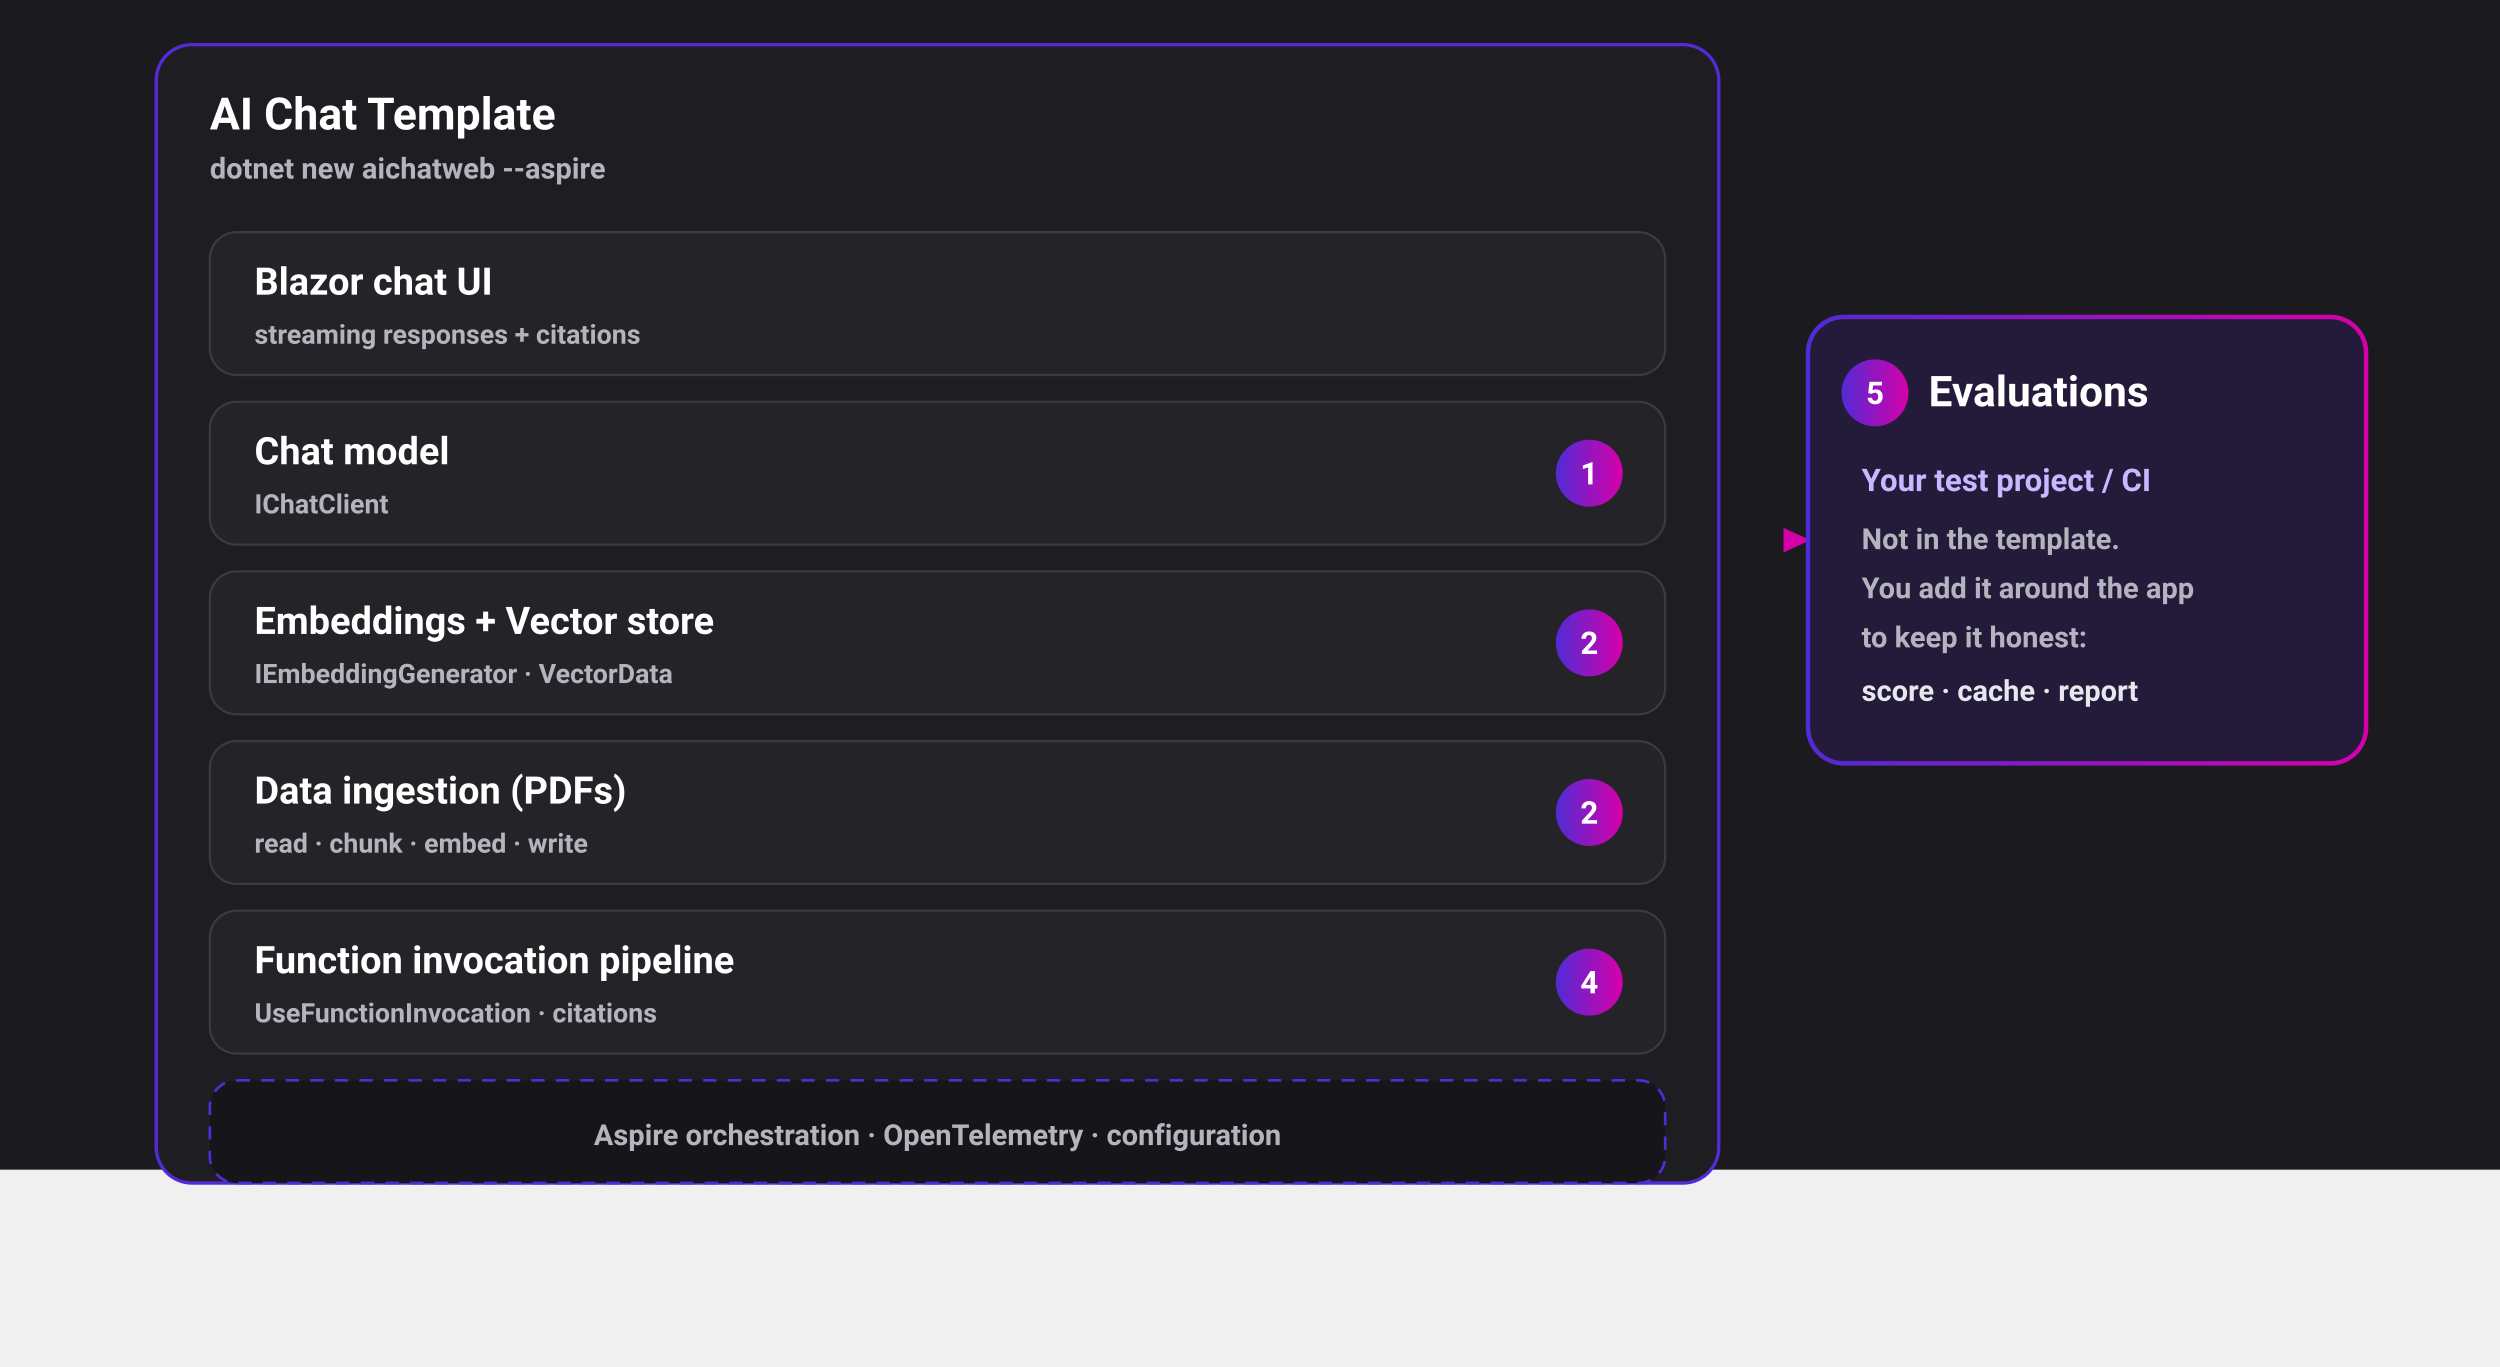
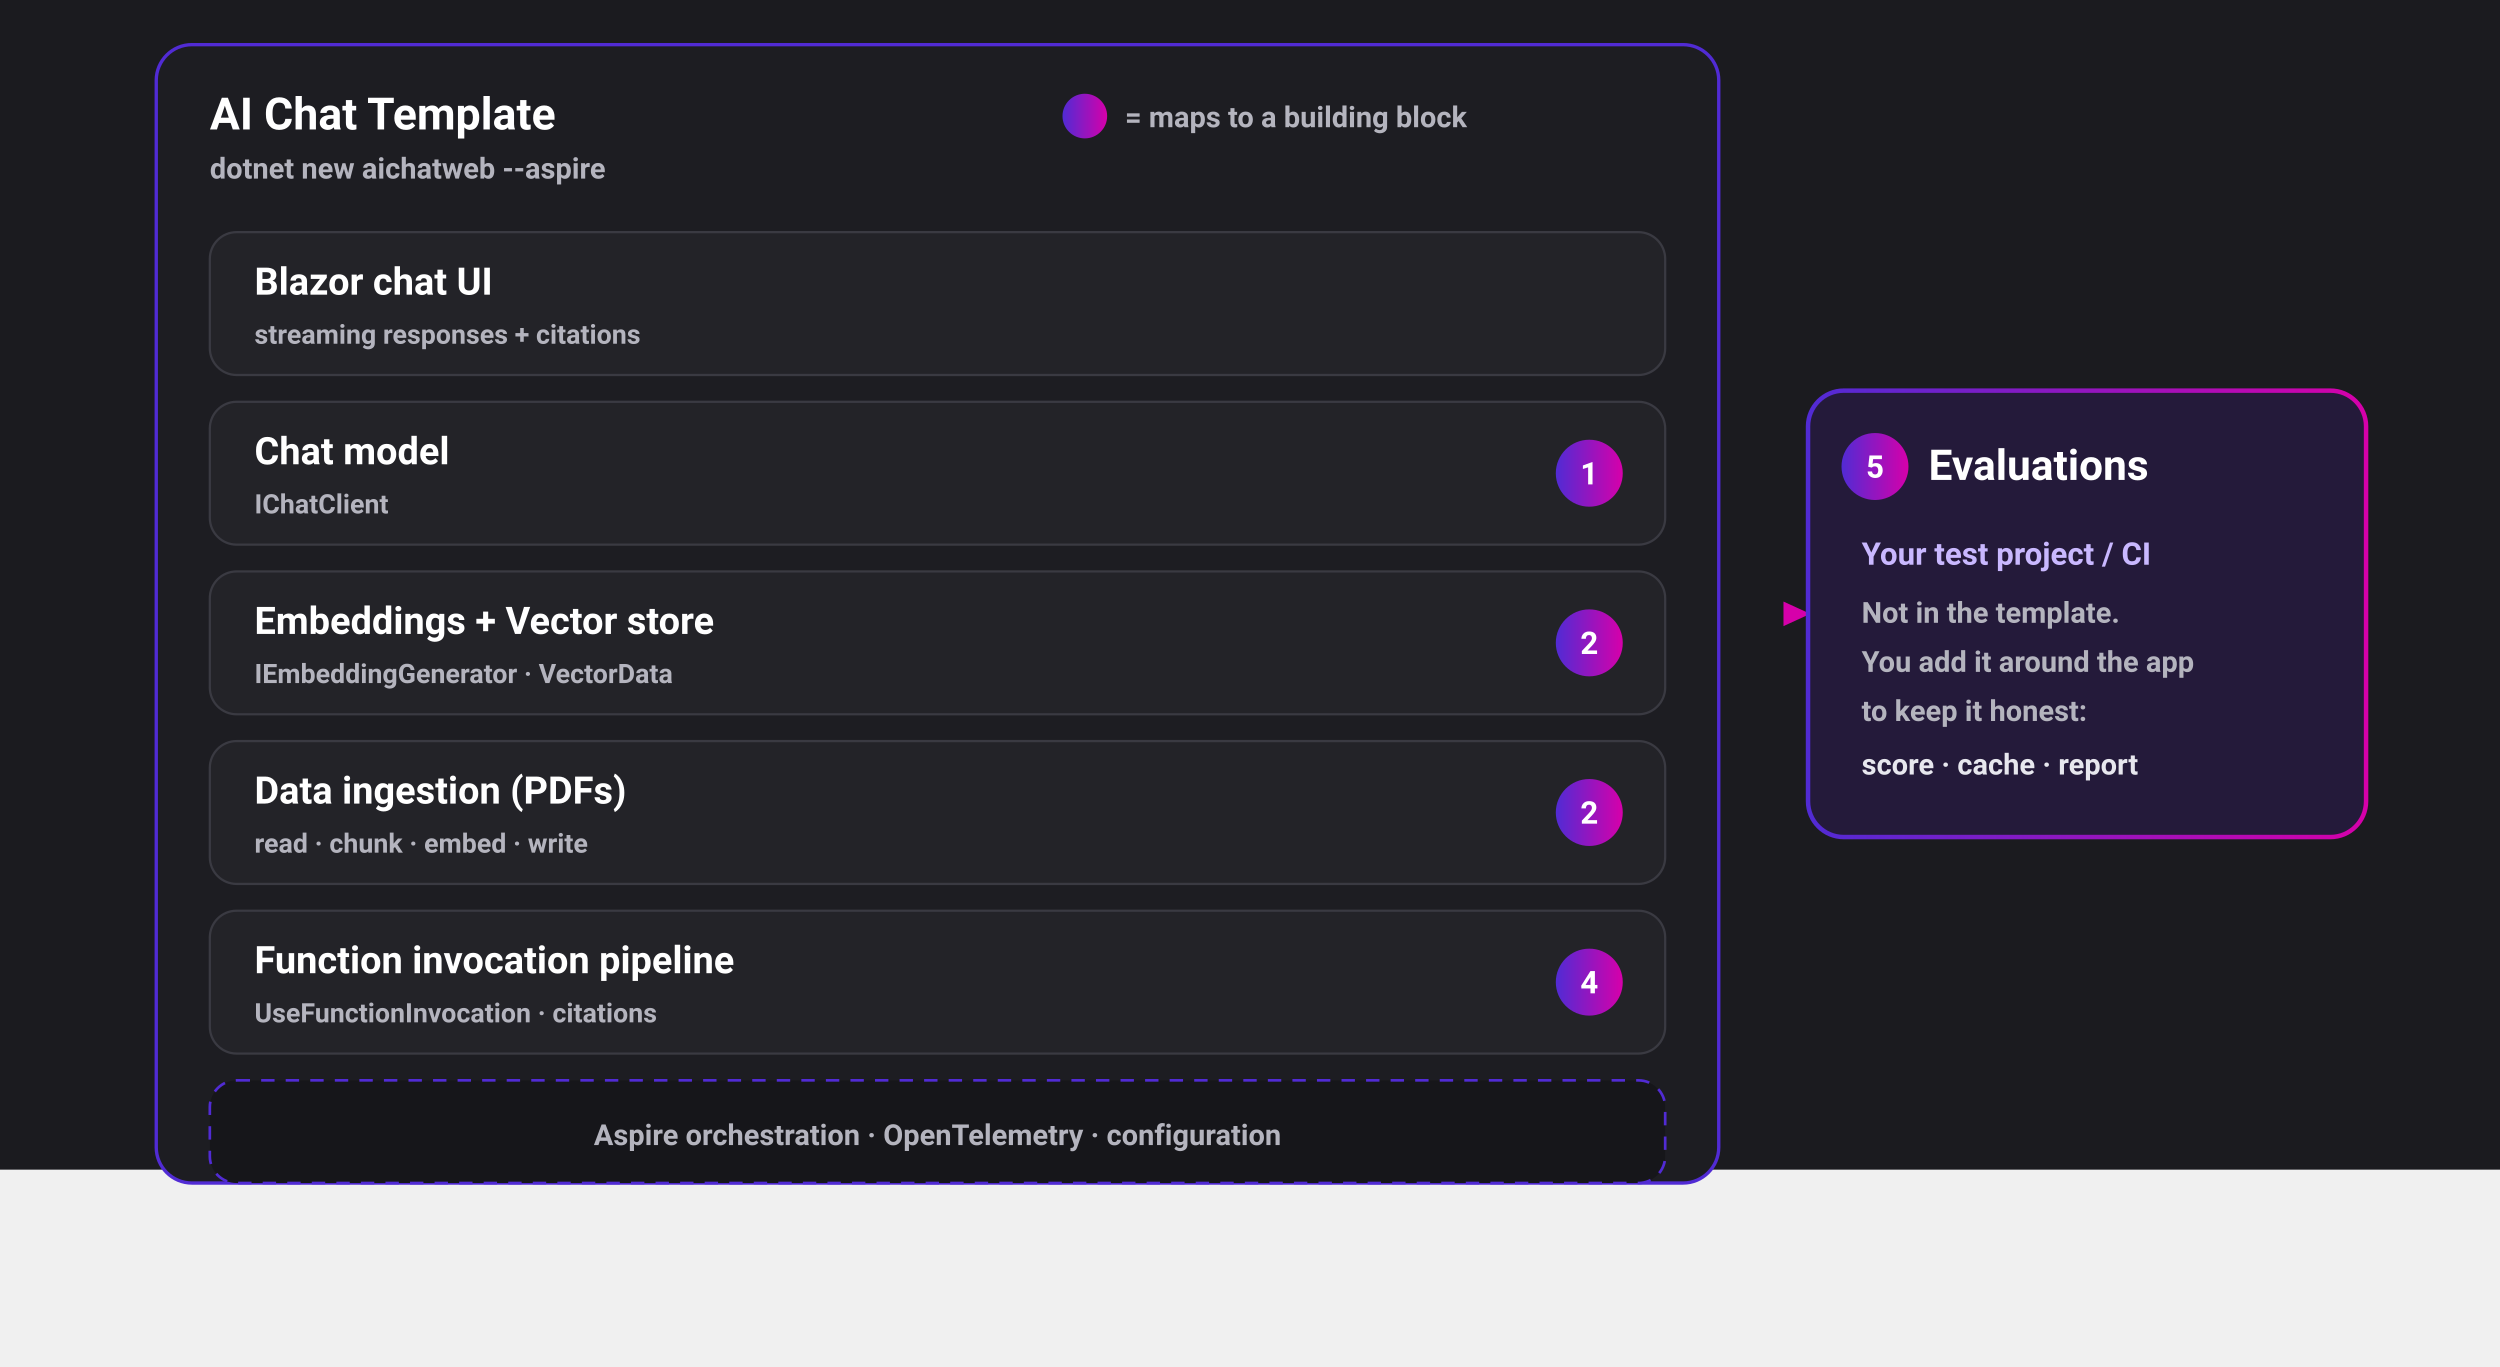
<svg xmlns="http://www.w3.org/2000/svg" viewBox="0 88 1120 612" width="1120" height="612" role="img">
  <defs>
    <linearGradient id="grad" x1="0" y1="0" x2="1" y2="0">
      <stop offset="0" stop-color="#512bd4" />
      <stop offset="1" stop-color="#d600aa" />
    </linearGradient>
    <linearGradient id="gradV" x1="0" y1="0" x2="0" y2="1">
      <stop offset="0" stop-color="#512bd4" />
      <stop offset="1" stop-color="#d600aa" />
    </linearGradient>
    <filter id="soft" x="-30%" y="-30%" width="160%" height="160%">
      <feDropShadow dx="0" dy="0" stdDeviation="6" flood-color="#8a4bff" flood-opacity="0.40" />
    </filter>
    <marker id="arrow" markerWidth="13" markerHeight="11" refX="11" refY="5.5" orient="auto" markerUnits="userSpaceOnUse">
      <path d="M0,0 L12,5.5 L0,11 Z" fill="#d600aa" />
    </marker>
  </defs>
  <rect width="1120" height="612" fill="#1b1b1f" />
  <rect x="70" y="108" width="700" height="510" rx="16" fill="#1d1d22" stroke="#512bd4" stroke-width="1.5" />
  <text x="94" y="146" text-anchor="start" fill="#ffffff" font-family="'Segoe UI', system-ui, -apple-system, Roboto, sans-serif" font-size="20" font-weight="700">AI Chat Template</text>
  <text x="94" y="168" text-anchor="start" fill="#b4b4be" font-family="'Segoe UI', system-ui, -apple-system, Roboto, sans-serif" font-size="13" font-weight="600">dotnet new aichatweb --aspire</text>
+   <circle cx="486" cy="140" r="10" fill="url(#grad)" />
+   <text x="504" y="145" text-anchor="start" fill="#b4b4be" font-family="'Segoe UI', system-ui, -apple-system, Roboto, sans-serif" font-size="13" font-weight="600">= maps to a building block</text>
  <rect x="94" y="192" width="652" height="64" rx="12" fill="#232328" stroke="#3a3a42" stroke-width="1" />
  <text x="114" y="220" text-anchor="start" fill="#ffffff" font-family="'Segoe UI', system-ui, -apple-system, Roboto, sans-serif" font-size="17" font-weight="700">Blazor chat UI</text>
  <text x="114" y="242" text-anchor="start" fill="#b4b4be" font-family="'Segoe UI', system-ui, -apple-system, Roboto, sans-serif" font-size="12" font-weight="600">streaming responses + citations</text>
  <rect x="94" y="268" width="652" height="64" rx="12" fill="#232328" stroke="#3a3a42" stroke-width="1" />
  <text x="114" y="296" text-anchor="start" fill="#ffffff" font-family="'Segoe UI', system-ui, -apple-system, Roboto, sans-serif" font-size="17" font-weight="700">Chat model</text>
  <text x="114" y="318" text-anchor="start" fill="#b4b4be" font-family="'Segoe UI', system-ui, -apple-system, Roboto, sans-serif" font-size="12" font-weight="600">IChatClient</text>
  <circle cx="712" cy="300" r="15" fill="url(#grad)" />
  <text x="712" y="305" text-anchor="middle" fill="#fff" font-family="'Segoe UI', system-ui, -apple-system, Roboto, sans-serif" font-size="14" font-weight="700">1</text>
  <rect x="94" y="344" width="652" height="64" rx="12" fill="#232328" stroke="#3a3a42" stroke-width="1" />
  <text x="114" y="372" text-anchor="start" fill="#ffffff" font-family="'Segoe UI', system-ui, -apple-system, Roboto, sans-serif" font-size="17" font-weight="700">Embeddings + Vector store</text>
  <text x="114" y="394" text-anchor="start" fill="#b4b4be" font-family="'Segoe UI', system-ui, -apple-system, Roboto, sans-serif" font-size="12" font-weight="600">IEmbeddingGenerator · VectorData</text>
  <circle cx="712" cy="376" r="15" fill="url(#grad)" />
  <text x="712" y="381" text-anchor="middle" fill="#fff" font-family="'Segoe UI', system-ui, -apple-system, Roboto, sans-serif" font-size="14" font-weight="700">2</text>
  <rect x="94" y="420" width="652" height="64" rx="12" fill="#232328" stroke="#3a3a42" stroke-width="1" />
  <text x="114" y="448" text-anchor="start" fill="#ffffff" font-family="'Segoe UI', system-ui, -apple-system, Roboto, sans-serif" font-size="17" font-weight="700">Data ingestion (PDFs)</text>
  <text x="114" y="470" text-anchor="start" fill="#b4b4be" font-family="'Segoe UI', system-ui, -apple-system, Roboto, sans-serif" font-size="12" font-weight="600">read · chunk · embed · write</text>
  <circle cx="712" cy="452" r="15" fill="url(#grad)" />
  <text x="712" y="457" text-anchor="middle" fill="#fff" font-family="'Segoe UI', system-ui, -apple-system, Roboto, sans-serif" font-size="14" font-weight="700">2</text>
  <rect x="94" y="496" width="652" height="64" rx="12" fill="#232328" stroke="#3a3a42" stroke-width="1" />
  <text x="114" y="524" text-anchor="start" fill="#ffffff" font-family="'Segoe UI', system-ui, -apple-system, Roboto, sans-serif" font-size="17" font-weight="700">Function invocation pipeline</text>
  <text x="114" y="546" text-anchor="start" fill="#b4b4be" font-family="'Segoe UI', system-ui, -apple-system, Roboto, sans-serif" font-size="12" font-weight="600">UseFunctionInvocation · citations</text>
  <circle cx="712" cy="528" r="15" fill="url(#grad)" />
  <text x="712" y="533" text-anchor="middle" fill="#fff" font-family="'Segoe UI', system-ui, -apple-system, Roboto, sans-serif" font-size="14" font-weight="700">4</text>
  <rect x="94" y="572" width="652" height="46" rx="12" fill="#16161a" stroke="#512bd4" stroke-width="1.2" stroke-dasharray="6 5" />
  <text x="420" y="601" text-anchor="middle" fill="#b4b4be" font-family="'Segoe UI', system-ui, -apple-system, Roboto, sans-serif" font-size="13" font-weight="600">Aspire orchestration · OpenTelemetry · configuration</text>
-   <line x1="770" y1="330" x2="810" y2="330" stroke="url(#grad)" stroke-width="2.5" stroke-dasharray="7 5" marker-end="url(#arrow)" />
-   <rect x="810" y="230" width="250" height="200" rx="16" fill="#241a3a" stroke="url(#grad)" stroke-width="2" />
-   <circle cx="840" cy="264" r="15" fill="url(#grad)" />
-   <text x="840" y="269" text-anchor="middle" fill="#fff" font-family="'Segoe UI', system-ui, -apple-system, Roboto, sans-serif" font-size="14" font-weight="700">5</text>
-   <text x="864" y="270" text-anchor="start" fill="#ffffff" font-family="'Segoe UI', system-ui, -apple-system, Roboto, sans-serif" font-size="19" font-weight="700">Evaluations</text>
-   <text x="834" y="308" text-anchor="start" fill="#c9b8ff" font-family="'Segoe UI', system-ui, -apple-system, Roboto, sans-serif" font-size="14" font-weight="700">Your test project / CI</text>
-   <text x="834" y="334" text-anchor="start" fill="#b4b4be" font-family="'Segoe UI', system-ui, -apple-system, Roboto, sans-serif" font-size="13" font-weight="600">Not in the template.</text>
-   <text x="834" y="356" text-anchor="start" fill="#b4b4be" font-family="'Segoe UI', system-ui, -apple-system, Roboto, sans-serif" font-size="13" font-weight="600">You add it around the app</text>
-   <text x="834" y="378" text-anchor="start" fill="#b4b4be" font-family="'Segoe UI', system-ui, -apple-system, Roboto, sans-serif" font-size="13" font-weight="600">to keep it honest:</text>
-   <text x="834" y="402" text-anchor="start" fill="#e7e7ee" font-family="'Segoe UI', system-ui, -apple-system, Roboto, sans-serif" font-size="13" font-weight="700">score · cache · report</text>
+   <line x1="770" y1="363" x2="810" y2="363" stroke="url(#grad)" stroke-width="2.5" stroke-dasharray="7 5" marker-end="url(#arrow)" />
+   <rect x="810" y="263" width="250" height="200" rx="16" fill="#241a3a" stroke="url(#grad)" stroke-width="2" />
+   <circle cx="840" cy="297" r="15" fill="url(#grad)" />
+   <text x="840" y="302" text-anchor="middle" fill="#fff" font-family="'Segoe UI', system-ui, -apple-system, Roboto, sans-serif" font-size="14" font-weight="700">5</text>
+   <text x="864" y="303" text-anchor="start" fill="#ffffff" font-family="'Segoe UI', system-ui, -apple-system, Roboto, sans-serif" font-size="19" font-weight="700">Evaluations</text>
+   <text x="834" y="341" text-anchor="start" fill="#c9b8ff" font-family="'Segoe UI', system-ui, -apple-system, Roboto, sans-serif" font-size="14" font-weight="700">Your test project / CI</text>
+   <text x="834" y="367" text-anchor="start" fill="#b4b4be" font-family="'Segoe UI', system-ui, -apple-system, Roboto, sans-serif" font-size="13" font-weight="600">Not in the template.</text>
+   <text x="834" y="389" text-anchor="start" fill="#b4b4be" font-family="'Segoe UI', system-ui, -apple-system, Roboto, sans-serif" font-size="13" font-weight="600">You add it around the app</text>
+   <text x="834" y="411" text-anchor="start" fill="#b4b4be" font-family="'Segoe UI', system-ui, -apple-system, Roboto, sans-serif" font-size="13" font-weight="600">to keep it honest:</text>
+   <text x="834" y="435" text-anchor="start" fill="#e7e7ee" font-family="'Segoe UI', system-ui, -apple-system, Roboto, sans-serif" font-size="13" font-weight="700">score · cache · report</text>
</svg>
